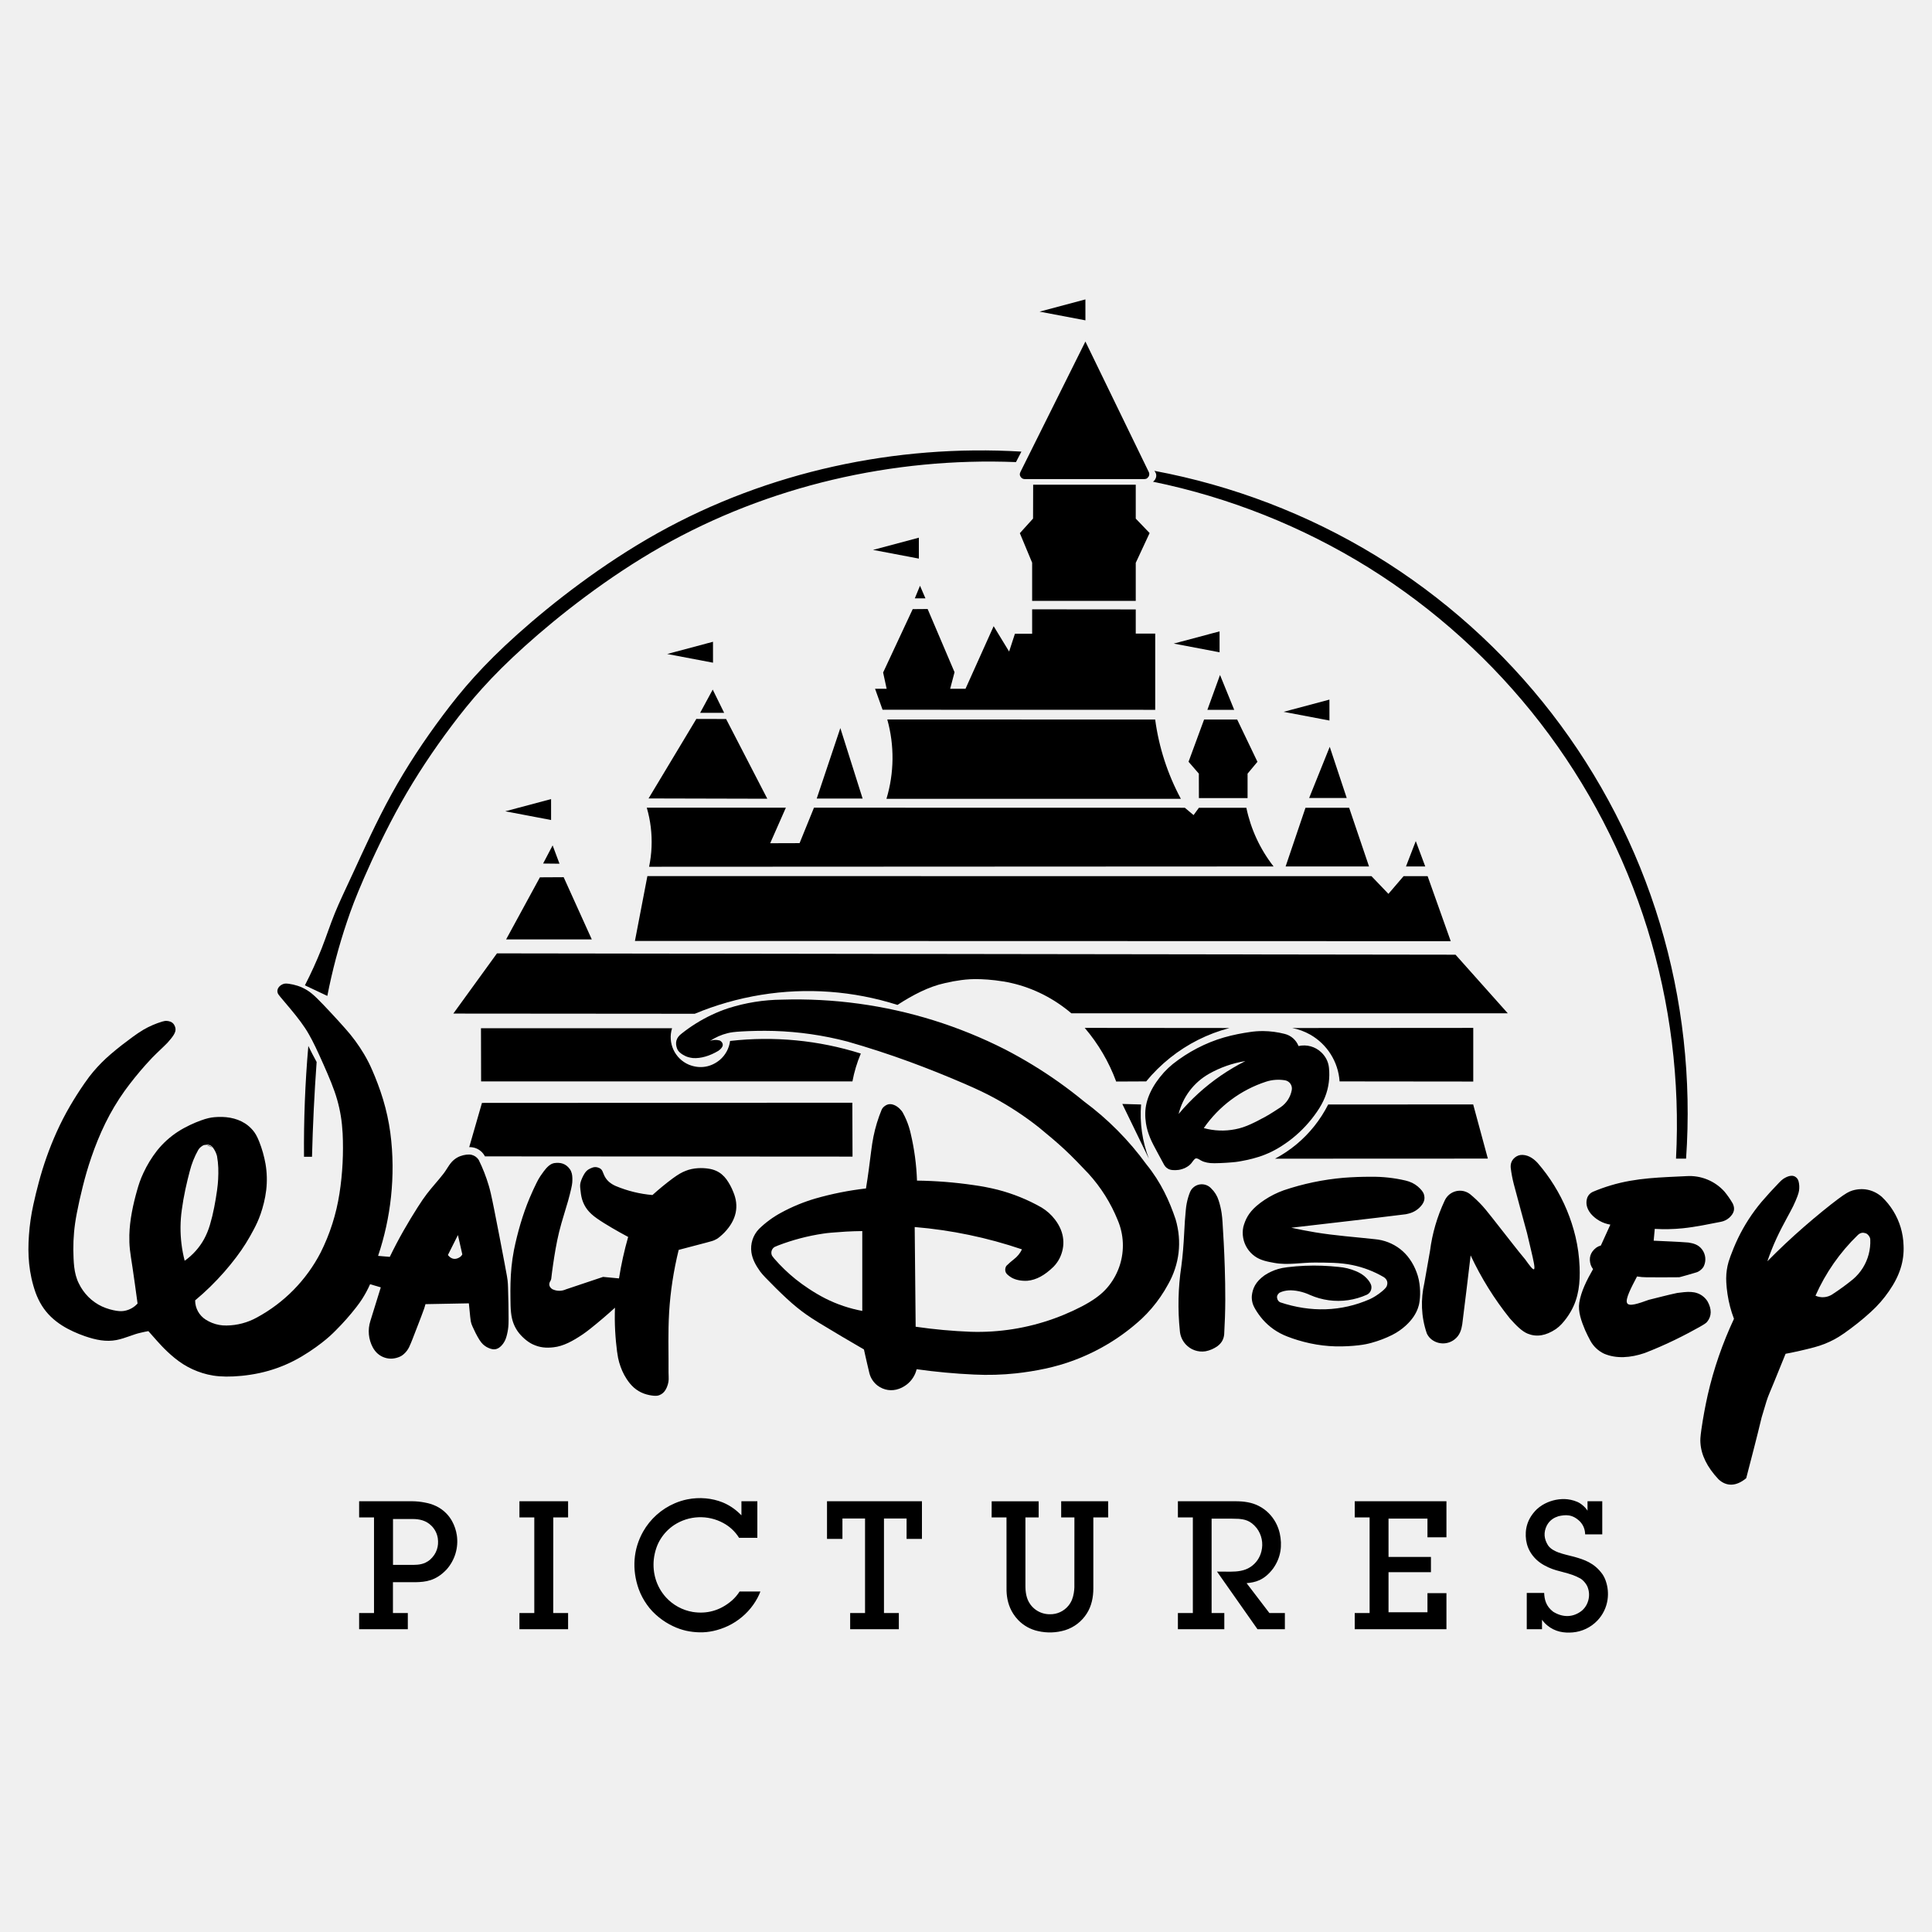
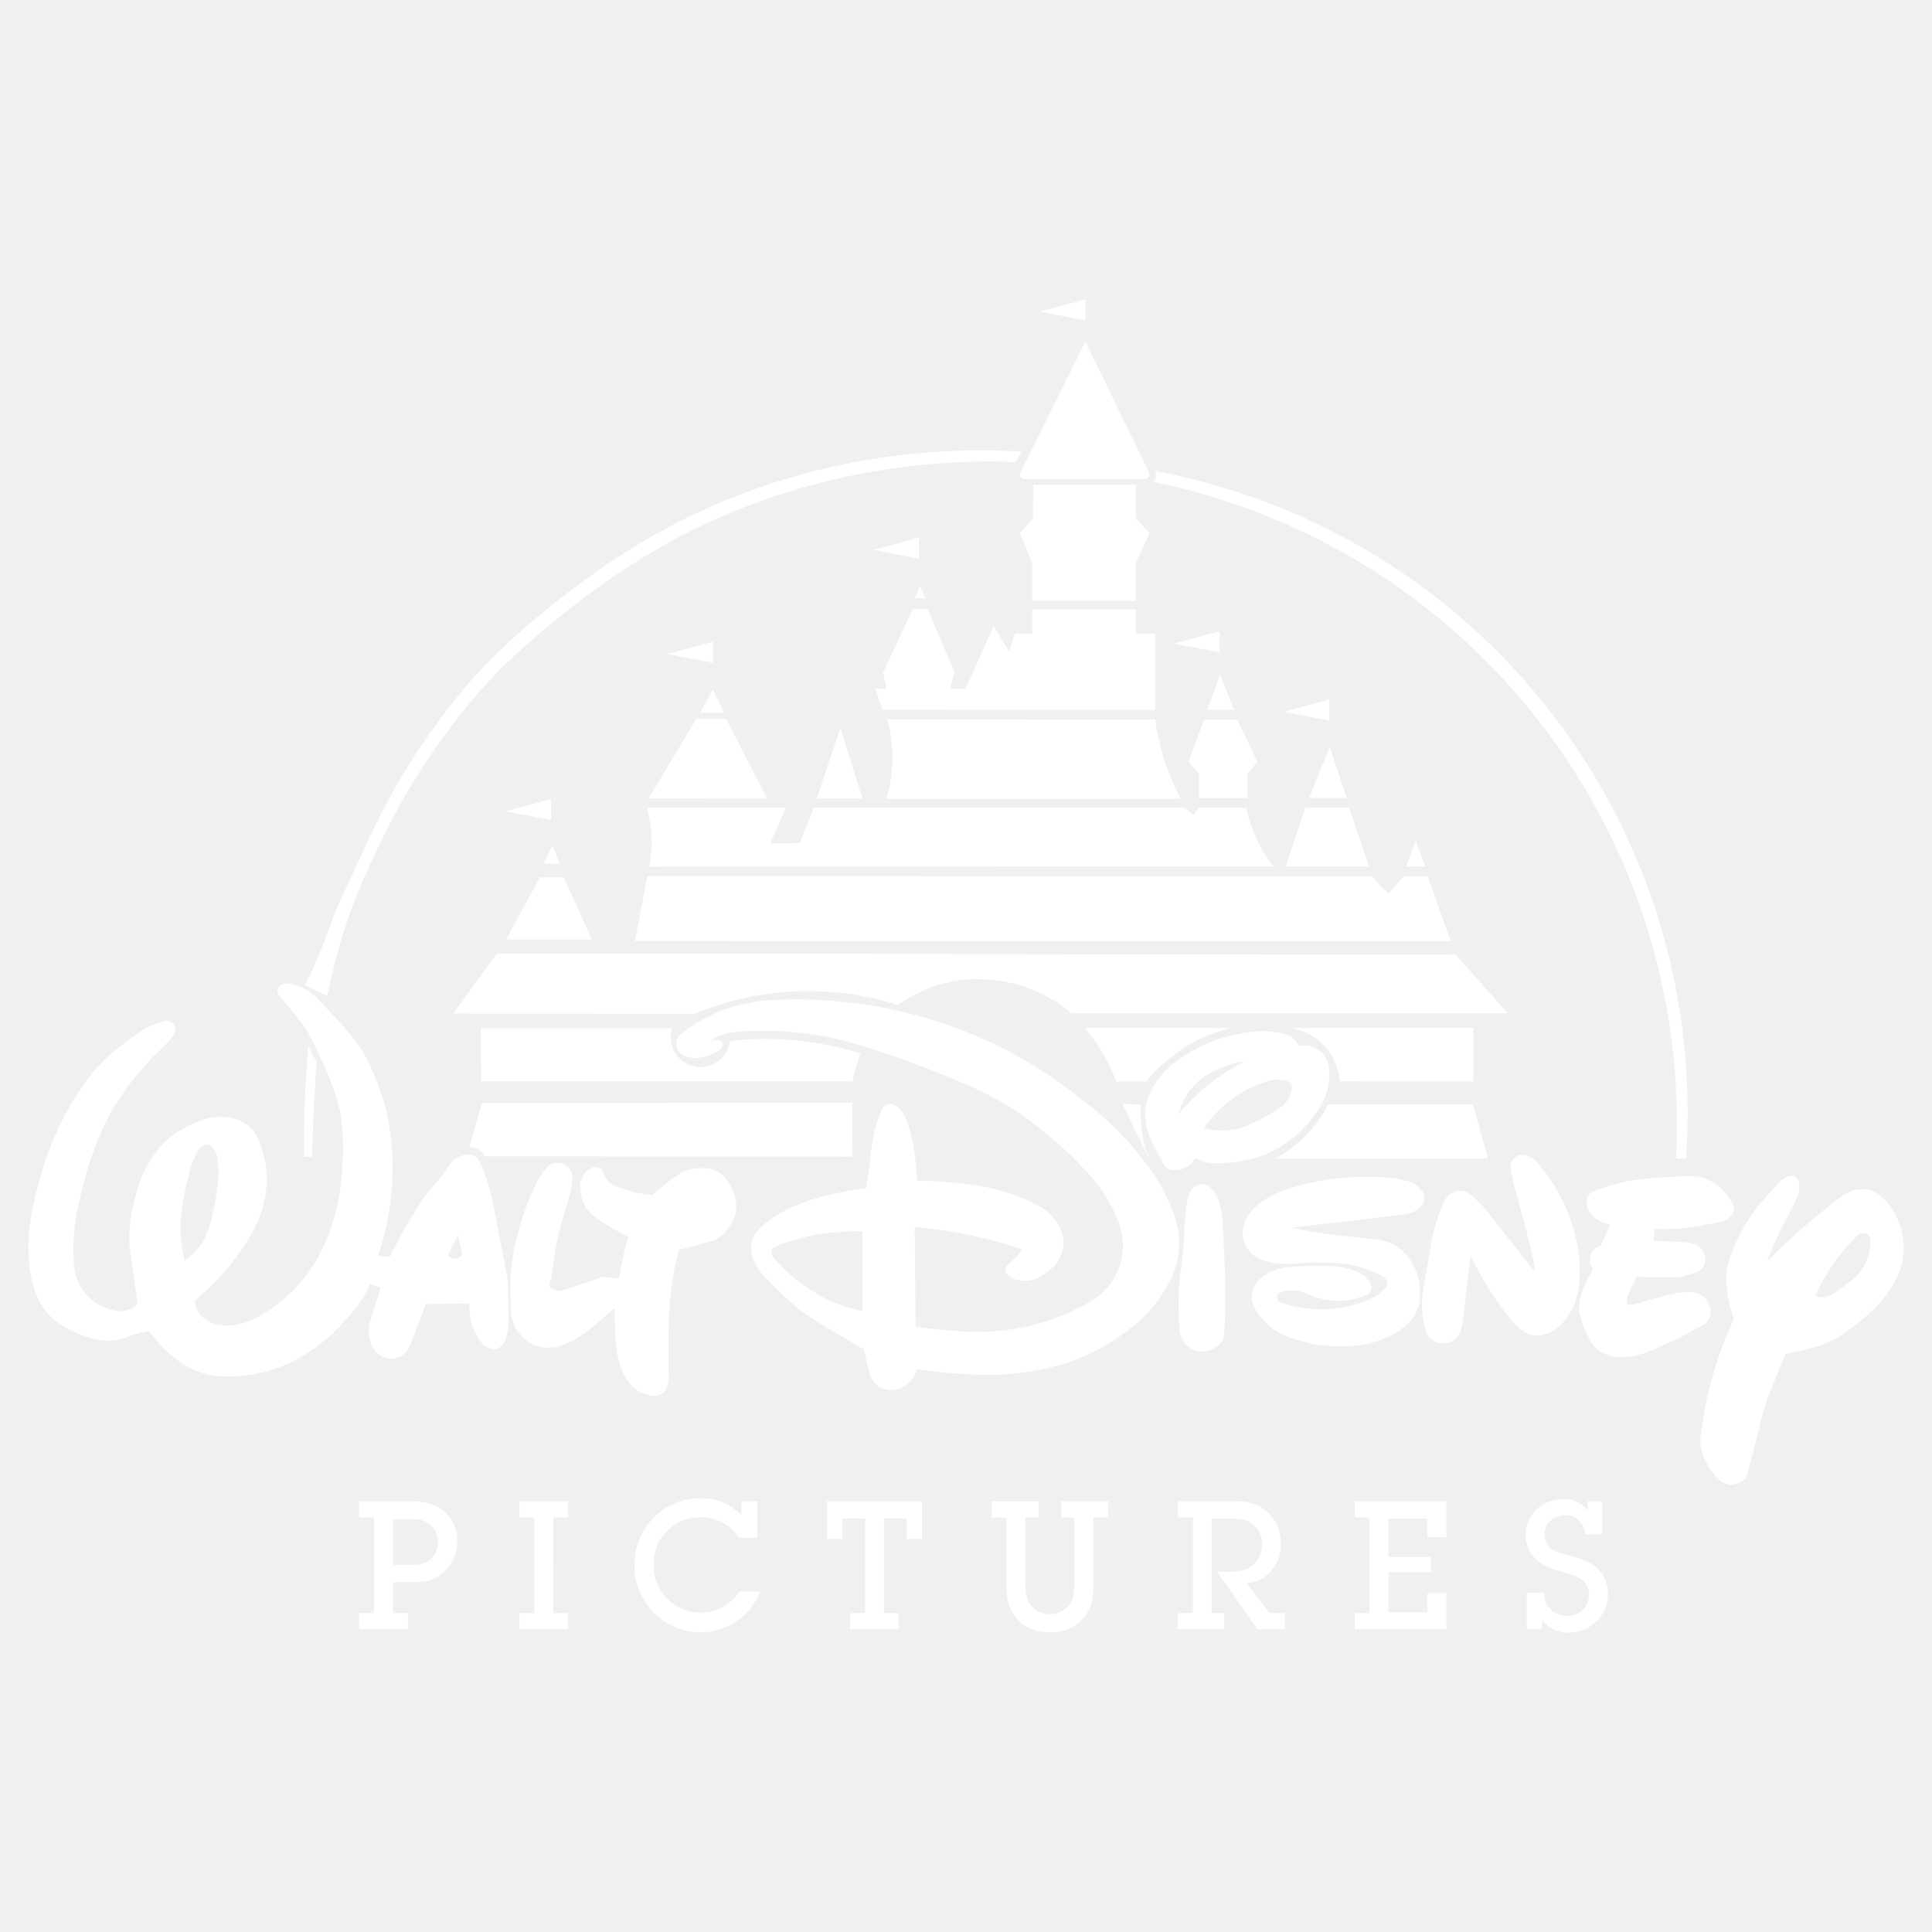
<svg xmlns="http://www.w3.org/2000/svg" width="2500" height="2500" viewBox="0 0 192.756 192.756">
-   <g fill-rule="evenodd" clip-rule="evenodd">
+   <g fill="white" fill-rule="evenodd" clip-rule="evenodd">
    <path fill="#fff" fill-opacity="0" d="M0 0h192.756v192.756H0V0z" />
    <path d="M59.043 93.725l-2.807-6.207-2.369.013-3.373 6.196 8.549-.002zM54.186 86.155l1.635.017-.685-1.827-.95 1.81zM64.59 87.408l-1.243 6.472 81.393.021-2.306-6.485h-2.399l-1.512 1.764-1.689-1.764-72.244-.008zM76.554 79.69l-4.11-7.954-2.97-.008-4.767 7.933 11.847.029zM142.197 86.447l-.945-2.53-.977 2.53h1.922zM115.256 70.819v-7.605h-1.942v-2.412l-10.337-.01v2.435h-1.717l-.58 1.778-1.543-2.531-2.809 6.247h-1.53l.437-1.655-2.685-6.305-1.489.012-2.952 6.325.352 1.623h-1.155l.749 2.091 27.201.007zM91.789 58.439l-.518 1.26h1.061l-.543-1.26zM113.314 59.949v-3.795l1.383-2.971-1.383-1.442v-3.383h-10.236l-.01 3.379-1.318 1.457 1.227 2.947v3.808h10.337zM69.854 71.119h2.395l-1.141-2.318-1.254 2.318zM54.982 81.812l-.001-2.089-4.571 1.219 4.572.87zM71.137 66.117l-.002-2.088-4.571 1.22 4.573.868zM91.676 55.732l-.002-2.088-4.571 1.219 4.573.869zM121.678 65.079l-.002-2.088-4.572 1.219 4.574.869zM132.639 71.887l-.002-2.088-4.571 1.22 4.573.868zM56.679 151.393v-1.614h-4.855v1.614h1.483v9.54h-1.483v1.614h4.855v-1.614h-1.484l.005-9.54h1.479zM90.45 151.502v2.032h1.533v-3.755h-9.472v3.755h1.539v-2.032h2.256v9.431h-1.485v1.614h4.857v-1.614h-1.484v-9.431h2.256zM75.867 158.782h-2.074a4.331 4.331 0 0 1-.752.886c-1.221 1.062-2.567 1.368-3.92 1.158a4.684 4.684 0 0 1-2.692-1.473c-.972-1.086-1.328-2.449-1.202-3.748a5.33 5.33 0 0 1 .257-1.167c.12-.349.264-.641.437-.913a4.6 4.6 0 0 1 1.345-1.377 4.784 4.784 0 0 1 4.887-.201 4.167 4.167 0 0 1 1.584 1.482h1.823v-3.65h-1.587v1.406a9.011 9.011 0 0 0-.198-.193 5.318 5.318 0 0 0-1.693-1.105c-1.026-.412-2.285-.545-3.521-.293-.419.086-.83.214-1.223.382a6.634 6.634 0 0 0-3.179 2.84c-.978 1.743-1.133 3.757-.435 5.726.2.546.473 1.065.809 1.539.669.967 1.678 1.723 2.602 2.157.928.441 1.757.594 2.645.62.877.024 1.882-.174 2.883-.65.495-.238.96-.54 1.38-.895.85-.709 1.5-1.661 1.824-2.531zM142.418 160.857h-3.885v-3.999h4.233v-1.52h-4.233v-3.828h3.885v1.866h1.894v-3.597h-9.15v1.614h1.484v9.54h-1.484v1.614h9.15v-3.597h-1.894v1.907zM110.566 151.393l-.006-1.613h-4.686v1.613h1.32c-.002 2.328.004 4.656-.004 6.984-.012.317-.066.796-.236 1.222-.088.216-.209.42-.357.601a2.316 2.316 0 0 1-1.846.854 2.39 2.39 0 0 1-1.414-.445 2.375 2.375 0 0 1-.531-.528c-.424-.568-.502-1.267-.5-1.913v-6.773h1.322v-1.613H98.94l-.006 1.613h1.484c.002 2.434-.004 4.865.004 7.299.02.763.193 1.571.672 2.316.137.214.309.433.5.631a3.89 3.89 0 0 0 1.957 1.09 5.239 5.239 0 0 0 2.727-.091 3.96 3.96 0 0 0 2.159-1.672c.477-.743.645-1.642.645-2.489v-7.084h1.484v-.002zM126.648 160.933l-2.275-2.981c.842-.076 1.732-.257 2.639-1.45.795-1.11.932-2.306.67-3.519a4.298 4.298 0 0 0-.395-1.059 4.09 4.09 0 0 0-.707-.955 3.854 3.854 0 0 0-.971-.709c-.715-.379-1.539-.479-2.322-.48h-5.768v1.613h1.492v9.54h-1.492v1.614h4.631v-1.614h-1.268v-9.415c.898.005 1.793-.019 2.693.017.549.054 1.164.121 1.809.928a2.72 2.72 0 0 1 .471 2.297 2.581 2.581 0 0 1-1.096 1.577c-.59.398-1.322.466-2 .469l-1.338-.009 4.041 5.752h2.73v-1.614h-1.544v-.002zM153.846 162.547v-.943c.152.209.33.4.529.565.781.64 1.658.77 2.527.698a3.861 3.861 0 0 0 2.471-1.185 3.8 3.8 0 0 0 1.014-2.093 3.962 3.962 0 0 0-.179-1.857 2.823 2.823 0 0 0-.324-.663c-.83-1.162-1.861-1.47-2.816-1.744-.535-.142-1.07-.251-1.562-.429-.324-.121-.811-.338-1.066-.729-.387-.622-.465-1.266-.109-1.978.307-.56.748-.783 1.154-.916.689-.153 1.389-.229 2.16.538.371.404.492.835.506 1.272h1.707v-3.305h-1.471v.947c-.217-.361-.668-.74-1.033-.888a3.486 3.486 0 0 0-1.273-.276 4.116 4.116 0 0 0-2.199.598 3.643 3.643 0 0 0-.562.427c-.959.947-1.205 2.005-1.059 3.086.084.522.268 1.025.658 1.529.475.608 1.012.918 1.557 1.173 1.043.486 2.1.492 3.209 1.117.281.172.646.587.748.957.17.5.148 1.087-.127 1.637a2.06 2.06 0 0 1-.48.61c-.832.66-1.852.73-2.861.112-.738-.562-.873-1.231-.904-1.879h-1.736v3.617h1.521v.002zM65.005 84.508c-.028.661-.11 1.32-.244 1.968l62.304-.029a14.226 14.226 0 0 1-2.717-5.857h-4.732l-.533.732-.873-.732-37-.007-1.435 3.537-2.933.009 1.563-3.545H64.53a12.19 12.19 0 0 1 .475 3.924zM132.668 74.51l-2.055 5.108h3.75l-1.695-5.108zM134.605 80.594h-4.357l-1.982 5.853h8.322l-1.983-5.853zM148.443 115.593l-1.463-5.403-14.467.005a12.507 12.507 0 0 1-3.176 3.985 12.517 12.517 0 0 1-2.129 1.422l21.235-.009z" />
    <path d="M115.211 47.891a.71.71 0 0 1-.182.168 65.913 65.913 0 0 1 21.49 8.557 65.432 65.432 0 0 1 17.16 15.51 65.459 65.459 0 0 1 10.678 20.519 65.913 65.913 0 0 1 2.859 22.954h1.004c.551-7.891-.328-15.887-2.611-23.46s-5.971-14.724-10.809-20.984c-4.84-6.26-10.832-11.628-17.586-15.745s-14.27-6.981-22.045-8.435c.222.267.274.571.042.916zM108.291 34.075l-6.473 12.995c-.09.18-.131.387.115.622.094.075.209.11.32.106h11.902c.141-.01.266.003.441-.244a.485.485 0 0 0-.004-.504l-6.301-12.975zM108.291 29.872l-4.572 1.22 4.574.868-.002-2.088zM101.906 45.057c-6.272-.375-12.599.124-18.733 1.485s-12.079 3.586-17.546 6.638c-5.468 3.053-10.46 6.932-13.976 10.079-3.516 3.146-5.556 5.561-7.446 8.081-1.889 2.521-3.628 5.147-5.142 7.896-1.514 2.748-2.803 5.618-3.724 7.615s-1.474 3.125-1.939 4.274c-.466 1.149-.844 2.322-1.318 3.527a41.644 41.644 0 0 1-1.662 3.655l2.237 1.055a57.718 57.718 0 0 1 1.962-7.404c.407-1.212.849-2.412 1.72-4.406.872-1.995 2.173-4.783 3.677-7.46 1.504-2.676 3.21-5.241 5.062-7.704 1.851-2.462 3.846-4.823 7.275-7.911 3.429-3.088 8.293-6.903 13.619-9.93s11.112-5.266 17.093-6.681a67.933 67.933 0 0 1 18.298-1.763l.543-1.046zM121.721 67.343l-1.26 3.476h2.676l-1.416-3.476zM86.064 79.675l-2.223-7.035-2.356 7.032 4.579.003zM119.615 79.628h4.855v-2.44l.986-1.184-2.021-4.215h-3.303L118.582 76l1.027 1.184c.002.815.01 1.63.006 2.444zM88.442 79.697h29.373a23.183 23.183 0 0 1-2.563-7.907l-26.728-.01a14.203 14.203 0 0 1-.082 7.917zM47.991 114.869c.161.141.293.312.391.502l36.675.024-.019-5.377-36.953.02-1.271 4.414a1.683 1.683 0 0 1 1.177.417zM67.053 102.588H47.987L48 107.89h37.047c.174-.925.446-1.853.837-2.777a31.486 31.486 0 0 0-13.045-1.257 2.977 2.977 0 0 1-1.019 1.889c-.882.732-1.992.924-3.091.479a2.978 2.978 0 0 1-1.676-3.636zM122.67 102.565l-14.447-.013a17.655 17.655 0 0 1 3.139 5.353l2.992-.014c.709-.861 1.508-1.648 2.379-2.345a15.98 15.98 0 0 1 5.937-2.981zM75.925 99.258a29.34 29.34 0 0 1 13.615 1.002c1.538-.997 3.131-1.827 4.706-2.169a15.523 15.523 0 0 1 1.659-.308c.559-.073 1.121-.119 1.965-.088s1.969.139 3.062.388 2.156.64 3.16 1.148a14.39 14.39 0 0 1 2.799 1.868h43.543l-5.215-5.848-95.636-.133-4.354 6.006 24.086.019a29.505 29.505 0 0 1 6.61-1.885zM117.715 132.792a2.232 2.232 0 0 0 .571 1.321 2.21 2.21 0 0 0 1.988.705 3.042 3.042 0 0 0 1.193-.512c.465-.346.629-.76.67-1.179.066-1.134.104-2.269.109-3.404s-.02-2.271-.049-3.225c-.029-.953-.064-1.725-.104-2.495s-.086-1.542-.119-2.037a11.079 11.079 0 0 0-.092-.932 7.927 7.927 0 0 0-.295-1.255 2.85 2.85 0 0 0-.75-1.215 1.276 1.276 0 0 0-1.797-.072c-.291.254-.379.621-.488.948a6.217 6.217 0 0 0-.241 1.249c-.033.302-.068.712-.096 1.123-.029.41-.049.821-.074 1.302-.049.973-.133 2.14-.279 3.22a25.56 25.56 0 0 0-.147 6.458zM152.354 123.033a395.79 395.79 0 0 1-1.326-4.907l1.326 4.907zM146.986 102.553l-18.064.013c.627.118 1.236.34 1.791.654a5.824 5.824 0 0 1 2.938 4.672l13.336.014v-5.353h-.001z" />
    <path d="M152.354 123.033l.422 1.79c.193.829.389 1.658.287 1.796s-.5-.416-.896-.971a51.871 51.871 0 0 1-1.18-1.462c-.615-.78-1.566-1.998-2.133-2.718-.568-.718-.754-.938-.947-1.151a11.914 11.914 0 0 0-1.252-1.187 1.653 1.653 0 0 0-1.703-.175c-.18.085-.346.202-.486.345a1.743 1.743 0 0 0-.334.494 16.757 16.757 0 0 0-1.459 5.004l-.564 3.199c-.369 1.632-.34 3.342.246 5.044.082.172.195.345.367.508a1.862 1.862 0 0 0 2.384.097c.551-.421.691-.972.781-1.508.299-2.293.559-4.592.838-6.887a31.11 31.11 0 0 0 3.914 6.289c.598.669 1.191 1.286 1.787 1.524.891.356 1.805.204 2.807-.464.209-.148.402-.318.576-.506.346-.377.65-.793.904-1.238.816-1.4.943-2.941.885-4.449a15.77 15.77 0 0 0-.412-3.027 17.522 17.522 0 0 0-.859-2.642 17.14 17.14 0 0 0-1.27-2.47 17.114 17.114 0 0 0-1.645-2.237c-.529-.575-1.098-.848-1.697-.8-.148.02-.291.069-.42.145-.484.304-.605.721-.57 1.133.064.542.166 1.08.303 1.616l1.326 4.908zM158.727 121.105a3.256 3.256 0 0 0 1.939 1.076l-.947 2.083a1.483 1.483 0 0 0-.443.202c-.652.49-.766 1.092-.57 1.728.055.153.135.298.234.426-.635 1.108-1.201 2.239-1.375 3.345-.141.889.205 1.844.584 2.748.16.367.348.723.535 1.078a3.061 3.061 0 0 0 1.355 1.267c1.225.521 2.641.412 4.037-.061a39.377 39.377 0 0 0 2.996-1.301c.98-.475 1.941-.991 2.48-1.297.541-.305.66-.4.762-.513.484-.589.459-1.286.064-2.018a1.99 1.99 0 0 0-.4-.476c-.793-.684-1.742-.5-2.639-.394-.965.202-1.895.458-2.842.687-.984.354-1.969.709-2.162.321-.195-.389.398-1.521.992-2.652.324.051.65.082.977.081 1.078-.001 2.156.016 3.236-.004.02-.004.041-.008.186-.048.32-.086.99-.273 1.504-.432.271-.065.635-.356.758-.619a1.63 1.63 0 0 0-.18-1.683c-.371-.487-.871-.602-1.35-.681-1.154-.093-2.312-.123-3.471-.184l.109-1.178c.926.053 1.857.036 2.785-.059 1.336-.138 2.584-.41 3.836-.652.27-.056.549-.174.811-.401.494-.454.607-.9.338-1.438a8.753 8.753 0 0 0-.822-1.178 4.683 4.683 0 0 0-3.791-1.535c-2.52.131-4.963.149-7.527.916-.615.183-1.221.401-1.811.651a1.063 1.063 0 0 0-.537.541c-.181.476-.14 1.056.349 1.654zM128.832 122.49c3.809-.448 7.611-.868 11.424-1.345.377-.078.848-.185 1.33-.624.516-.491.623-.906.471-1.387-.062-.203-.277-.48-.607-.761a2.717 2.717 0 0 0-.539-.352 3.235 3.235 0 0 0-.674-.237 14.334 14.334 0 0 0-3.457-.378 33.812 33.812 0 0 0-2.727.101 25.534 25.534 0 0 0-5.973 1.248 8.851 8.851 0 0 0-1.912.956 7.866 7.866 0 0 0-.82.619c-.799.701-1.105 1.358-1.303 2.085a2.886 2.886 0 0 0 .386 2.117c.197.31.453.584.752.798.58.426 1.301.55 1.977.673 1.332.241 2.688-.043 4.027-.038 1.229.011 2.48-.01 3.723.247a10.28 10.28 0 0 1 3.17 1.219c.348.249.404.561.271.9-.104.249-.68.706-1.115.978a5.46 5.46 0 0 1-.541.298c-2.877 1.271-5.938 1.336-8.963.327-.09-.049-.176-.091-.268-.269-.074-.2-.123-.427.188-.688.297-.152.625-.216.945-.238.584-.027 1.373.118 2.109.463a6.981 6.981 0 0 0 3.805.516 6.994 6.994 0 0 0 1.861-.545.787.787 0 0 0 .371-.363.839.839 0 0 0 .074-.515c-.049-.25-.277-.626-.723-1.001-.467-.37-1.076-.604-1.67-.754a6.05 6.05 0 0 0-.857-.139 25.167 25.167 0 0 0-1.635-.119 22.1 22.1 0 0 0-3.478.147c-.43.053-.68.105-.924.177a4.881 4.881 0 0 0-.715.269 4.798 4.798 0 0 0-.645.36c-.922.659-1.191 1.321-1.275 2.039a2.16 2.16 0 0 0 .049.636c.047.209.125.41.299.707.172.297.441.688.752 1.043.312.354.668.672 1.053.947a6.3 6.3 0 0 0 1.414.748c.613.241 1.424.493 2.252.67.826.177 1.67.279 2.514.302.846.022 1.691-.034 2.297-.104s.969-.154 1.328-.254a11.33 11.33 0 0 0 2.036-.776c.285-.146.516-.283.736-.438.221-.153.432-.321.631-.503.643-.594.992-1.144 1.203-1.716.076-.205.137-.416.18-.775.094-.715.068-1.879-.309-2.835a5.602 5.602 0 0 0-.689-1.314 4.678 4.678 0 0 0-.959-1.004 4.806 4.806 0 0 0-2.521-.975c-1.977-.218-3.963-.354-5.949-.683a50.7 50.7 0 0 1-2.38-.46zM55.179 126.181c.146-.998.328-2.138.604-3.271.143-.582.312-1.156.468-1.669.156-.513.296-.964.424-1.419.127-.454.242-.912.311-1.219.131-.579.121-.733.118-1.076-.007-.282-.051-.588-.243-.873-.432-.604-.993-.688-1.554-.613-.43.067-.772.448-1.059.828a8.302 8.302 0 0 0-.33.464 5.78 5.78 0 0 0-.387.683c-.182.363-.445.926-.686 1.499-.7 1.654-1.219 3.497-1.567 5.198-.108.56-.19 1.124-.247 1.69-.108 1.092-.116 2.149-.102 3.15.005.482.012.965.056 1.387.043.422.124.782.257 1.123s.317.663.546.948c.441.535.946.917 1.36 1.111.707.333 1.336.38 2.072.298.986-.105 1.935-.629 2.918-1.29.228-.156.449-.319.776-.578a49.364 49.364 0 0 0 2.441-2.08 25.66 25.66 0 0 0 .019 2.304c.042.767.119 1.531.189 2.058.07.526.132.813.214 1.096.179.598.386 1.102.74 1.647.188.288.43.602.722.86.292.259.633.463 1 .599s.758.202 1.022.22.4-.014.528-.064c.224-.096.431-.219.623-.543.167-.288.288-.669.302-1.018.008-.182-.009-.364-.014-.708s.001-.85-.001-1.354c-.001-.506-.011-1.011-.011-1.788 0-.776.01-1.825.072-2.871.125-2.067.447-4.148.952-6.209 1.08-.278 2.159-.562 2.745-.721.587-.157.681-.189.773-.228s.181-.082.267-.132c.176-.097.474-.342.782-.655 1.199-1.254 1.487-2.625.875-4.056a5.707 5.707 0 0 0-.673-1.242 2.843 2.843 0 0 0-.462-.497 2.427 2.427 0 0 0-.57-.357 2.698 2.698 0 0 0-.734-.211c-.612-.104-1.527-.104-2.301.211-.377.145-.733.344-1.289.75a27.278 27.278 0 0 0-2.029 1.666 12.131 12.131 0 0 1-3.637-.889 2.616 2.616 0 0 1-.673-.406 1.96 1.96 0 0 1-.435-.529c-.11-.201-.18-.425-.249-.565-.148-.28-.292-.291-.448-.357a.828.828 0 0 0-.548.009c-.261.105-.537.191-.797.608-.143.227-.305.575-.378.837s-.057.437-.028.717c.029.281.069.669.182 1.036.237.74.649 1.298 1.473 1.873.412.292.945.618 1.482.935.538.315 1.081.62 1.632.911a34.945 34.945 0 0 0-.915 4.137l-1.586-.15-3.698 1.24c-.42.189-.897.211-1.375-.019-.331-.228-.386-.536-.154-.863l.052-.163c.052-.463.113-.923.183-1.41zM20.605 114.232l-.025-.001.666.269a1.837 1.837 0 0 0-.641-.268z" />
    <path d="M50.727 130.055a89.375 89.375 0 0 0-.039-1.572 9.35 9.35 0 0 0-.047-.746c-.02-.18-.047-.358-.302-1.712a579.624 579.624 0 0 0-1.037-5.367c-.297-1.487-.409-1.932-.539-2.372a16.168 16.168 0 0 0-1-2.56 1.203 1.203 0 0 0-.303-.321 1.218 1.218 0 0 0-.4-.186c-.295-.074-.731-.023-1.169.14a2.187 2.187 0 0 0-.636.388c-.438.369-.686.977-1.098 1.464-.222.286-.457.562-.724.874a25.14 25.14 0 0 0-.846 1.031c-.28.365-.541.746-.93 1.356s-.905 1.45-1.393 2.308a44.594 44.594 0 0 0-1.375 2.617l-1.167-.098a27.668 27.668 0 0 0 1.29-5.901c.216-2.039.221-4.2-.072-6.398-.153-1.118-.393-2.225-.719-3.305s-.739-2.134-1.067-2.886a13.694 13.694 0 0 0-.835-1.644 16.3 16.3 0 0 0-1.885-2.562c-.411-.47-.911-1.013-1.414-1.553s-1.009-1.077-1.4-1.457c-.391-.38-.667-.604-.966-.791s-.62-.339-.956-.449a5.312 5.312 0 0 0-.913-.207c-.403-.051-.513.008-.74.134-.328.223-.432.511-.332.813.023.065.058.127.272.387.214.261.609.719.997 1.184.744.89 1.387 1.732 1.825 2.511.216.374.416.756.66 1.264.243.506.529 1.137.81 1.77.543 1.229 1.045 2.394 1.36 3.502.155.54.277 1.088.367 1.642s.148 1.112.181 1.729c.095 1.9-.003 4.013-.319 6.014a19.908 19.908 0 0 1-1.87 5.859 15.433 15.433 0 0 1-6.355 6.486 6.401 6.401 0 0 1-3.039.805 3.632 3.632 0 0 1-1.454-.266 3.677 3.677 0 0 1-.633-.326 2.277 2.277 0 0 1-1.046-1.916 25.951 25.951 0 0 0 2.906-2.838c.865-.992 1.599-1.96 2.157-2.86.274-.439.53-.891.772-1.349.243-.459.473-.926.701-1.582.228-.658.453-1.505.555-2.369s.079-1.744-.066-2.602a11.653 11.653 0 0 0-.64-2.258c-.227-.563-.411-.855-.631-1.115a3.564 3.564 0 0 0-.764-.676c-.929-.592-2.024-.722-3.084-.626-.363.035-.723.104-1.34.327-.617.225-1.49.604-2.281 1.116a8.766 8.766 0 0 0-2.087 1.892 11.467 11.467 0 0 0-1.363 2.235c-.311.667-.468 1.17-.612 1.675-.417 1.454-.752 3.03-.787 4.514-.012.482.005.966.056 1.445.051.48.135.956.269 1.854.134.896.317 2.213.495 3.531a2.31 2.31 0 0 1-1.229.715c-.235.053-.48.07-.874.011-.395-.061-.938-.198-1.441-.43s-.964-.557-1.358-.949a4.917 4.917 0 0 1-.96-1.354c-.521-1.038-.519-2.221-.548-3.348a18.31 18.31 0 0 1 .074-1.753c.052-.582.133-1.162.279-1.926.145-.764.355-1.711.592-2.652.237-.941.5-1.876.864-2.932.363-1.056.828-2.232 1.384-3.365s1.204-2.222 1.938-3.248a33.277 33.277 0 0 1 2.097-2.598c.543-.61.807-.867 1.072-1.124l.722-.692a6.43 6.43 0 0 0 .71-.764c.444-.556.624-.916.31-1.428-.203-.287-.481-.342-.745-.362-.096-.004-.193.004-.416.067a8.838 8.838 0 0 0-1.887.816c-.75.449-1.439.992-2.138 1.521a28.78 28.78 0 0 0-1.14.932 15.129 15.129 0 0 0-1.726 1.738c-.258.305-.505.619-.897 1.187a35.412 35.412 0 0 0-1.421 2.232c-.493.846-.94 1.718-1.342 2.61a32.776 32.776 0 0 0-1.782 5.034 45.782 45.782 0 0 0-.533 2.189 20.847 20.847 0 0 0-.443 3.072c-.14 1.903-.022 3.774.667 5.727.167.45.372.884.626 1.288s.557.778.9 1.109c.701.673 1.486 1.129 2.226 1.468.377.175.763.33 1.156.466 1.113.384 2.134.586 3.166.385.905-.179 1.656-.57 2.422-.731.25-.061.501-.113.755-.156.292.339.589.672.889 1.004s.602.662 1.024 1.059.965.86 1.562 1.239c.597.378 1.25.673 1.929.884.68.211 1.385.338 2.345.348.96.01 2.174-.099 3.357-.356a13.982 13.982 0 0 0 3.406-1.217c1.074-.551 2.072-1.246 2.761-1.778s1.071-.902 1.444-1.28a24.345 24.345 0 0 0 2.022-2.288c.495-.639.723-1.021 1.003-1.529.136-.25.261-.506.376-.767l1.069.314-1.042 3.358a3.387 3.387 0 0 0 .249 2.642c.138.249.304.46.504.631.412.352.957.519 1.466.475.262-.022.518-.099.705-.181s.304-.169.413-.266c.51-.446.635-.95.85-1.448.396-1.038.82-2.083 1.189-3.114.045-.14.085-.281.124-.422l4.329-.081c.049.519.1 1.037.132 1.334.031.298.042.374.057.449a2.222 2.222 0 0 0 .175.531c.071.161.186.409.31.654.125.244.258.484.375.667.256.403.456.557.709.715.538.29 1.08.448 1.659-.327.172-.249.246-.422.32-.662.089-.294.167-.676.199-1.022.017-.178.025-.356.027-.742.002-.39-.004-.983-.015-1.576zm-32.301-4.271a12.827 12.827 0 0 1-.317-1.656 13.052 13.052 0 0 1 .032-3.438c.083-.629.205-1.325.352-2.017.147-.69.318-1.376.439-1.825a8.592 8.592 0 0 1 .836-2.1c.053-.093.119-.179.196-.253.192-.155.329-.294.616-.265l-.049-.021a.725.725 0 0 1 .715.289c.198.273.329.547.406.844.146.811.151 1.533.112 2.32-.017.312-.044.624-.107 1.089a31.18 31.18 0 0 1-.285 1.698 18.464 18.464 0 0 1-.428 1.76 7.416 7.416 0 0 1-.581 1.414 6.35 6.35 0 0 1-.845 1.189 6.38 6.38 0 0 1-1.092.972zm27.522-.407c-.477.356-.919.272-1.261-.163l1-1.993.438 1.932a.85.85 0 0 1-.177.224z" />
    <path d="M31.59 105.953a39.024 39.024 0 0 1-.828-1.596c-.32 3.682-.464 7.367-.431 11.055h.798c.08-3.154.233-6.308.461-9.459zM113.846 110.194l-1.873-.053 2.652 5.46a12.367 12.367 0 0 1-.779-5.407zM117.291 121.652c-.611-1.814-1.449-3.683-2.916-5.487a29.07 29.07 0 0 0-6.222-6.275 44.37 44.37 0 0 0-5.141-3.652 45.482 45.482 0 0 0-2.75-1.545 46.218 46.218 0 0 0-7.102-2.889 46.023 46.023 0 0 0-15.138-2.069 18.171 18.171 0 0 0-5.354.854c-.569.186-1.119.408-1.654.661a15.272 15.272 0 0 0-3.01 1.873c-.568.42-.661.94-.449 1.503.112.311.476.576.837.743.183.089.449.161.754.194.776.051 1.665-.207 2.532-.727.196-.137.507-.422.419-.688-.012-.119-.179-.327-.353-.351a1.488 1.488 0 0 0-.905.058 5.542 5.542 0 0 1 1.758-.775c.312-.078.632-.128 1.407-.173s2.007-.084 3.238-.048a32.85 32.85 0 0 1 7.295 1.054 88.879 88.879 0 0 1 6.192 2.014 106.87 106.87 0 0 1 5.455 2.18c1.407.608 2.21 1.001 2.997 1.427a31.28 31.28 0 0 1 4.473 2.949c.871.719 1.742 1.438 2.566 2.205.824.769 1.602 1.588 2.379 2.406a15.526 15.526 0 0 1 2.918 4.644 6.448 6.448 0 0 1 .205 4.495 6.508 6.508 0 0 1-1.072 2.019c-.473.603-1.053 1.119-1.982 1.678-.928.557-2.207 1.156-3.529 1.631a22.426 22.426 0 0 1-8.268 1.312 52.239 52.239 0 0 1-5.516-.505l-.096-9.947a44.767 44.767 0 0 1 10.702 2.228 2.703 2.703 0 0 1-.811.993c-.248.192-.49.403-.729.639a.664.664 0 0 0-.078.66c.033.072.078.141.174.229s.24.197.393.291c.416.24.992.354 1.586.322.906-.084 1.729-.543 2.609-1.395.25-.255.459-.548.619-.866.562-1.155.543-2.535-.475-3.855a4.906 4.906 0 0 0-.611-.661 4.941 4.941 0 0 0-.723-.534 17.837 17.837 0 0 0-4.371-1.771 22.896 22.896 0 0 0-2.404-.464 42.426 42.426 0 0 0-5.651-.447 24.044 24.044 0 0 0-.626-4.685 7.793 7.793 0 0 0-.445-1.385c-.125-.298-.205-.445-.32-.663-.138-.281-.505-.647-.841-.789-.336-.149-.713-.195-1.132.205a.938.938 0 0 0-.169.257 14.73 14.73 0 0 0-.812 2.673c-.092.457-.16.918-.231 1.466-.14 1.11-.305 2.461-.515 3.703a31.2 31.2 0 0 0-5.064 1.01 17.33 17.33 0 0 0-3.394 1.404 9.876 9.876 0 0 0-2.214 1.625 2.797 2.797 0 0 0-.758 2.339c.1.669.412 1.264.871 1.903.126.168.263.329.523.604.26.274.644.664 1.033 1.048.748.736 1.452 1.401 2.106 1.93.315.257.64.502.972.736.333.233.673.456 1.234.802a223.487 223.487 0 0 0 4.488 2.661l.123.552.163.719c.07.305.163.697.256 1.09a2.272 2.272 0 0 0 .801 1.232c.65.495 1.438.594 2.152.335.263-.095.538-.241.781-.43.243-.188.454-.419.621-.678s.29-.546.364-.846a61.424 61.424 0 0 0 5.727.531 26.91 26.91 0 0 0 4.211-.122c1.877-.211 3.932-.601 5.82-1.325a20.539 20.539 0 0 0 6.693-4.12c.352-.331.686-.682 1-1.05a13.777 13.777 0 0 0 1.637-2.386c1.128-1.997 1.401-4.25.747-6.484zm-34.937 7.9c-.582-.294-1.142-.632-1.636-.957s-.924-.637-1.339-.969a16.617 16.617 0 0 1-2.13-2.053c-.2-.234-.239-.312-.262-.394a.673.673 0 0 1 .197-.697c.062-.057.136-.101.465-.228a21.277 21.277 0 0 1 4.476-1.175c.306-.046.483-.065.841-.097a52.22 52.22 0 0 1 1.439-.105c.541-.03 1.083-.048 1.624-.053l.001 7.967a13.796 13.796 0 0 1-3.676-1.239zM132.592 106.543a2.376 2.376 0 0 0-.268-.898 2.583 2.583 0 0 0-.496-.65 2.495 2.495 0 0 0-2.273-.631 1.994 1.994 0 0 0-1.398-1.215 8.927 8.927 0 0 0-2.131-.279 8.31 8.31 0 0 0-1.375.104c-.656.094-1.609.265-2.535.533s-1.824.633-2.682 1.08c-.855.446-1.67.975-2.426 1.574a8.496 8.496 0 0 0-.873.823c-1.162 1.286-1.854 2.704-1.871 4.067-.01.361.023.724.068 1.021.09.566.223.962.404 1.426.189.471.488 1.012.805 1.602l.459.848c.113.214.172.324.248.419a.97.97 0 0 0 .281.236c.234.146.645.174 1.064.117.236-.036.469-.109.684-.217.215-.106.414-.246.576-.438.162-.193.289-.438.445-.486.158-.048.346.104.539.209s.391.166.594.206c.201.041.406.061.736.061.328 0 .781-.021 1.172-.045.389-.024.715-.053.939-.078s.35-.049.623-.101c.562-.099 1.549-.317 2.336-.648.799-.31 1.73-.842 2.686-1.598a12.394 12.394 0 0 0 2.469-2.66c.678-.975 1.055-1.925 1.182-2.934a6.324 6.324 0 0 0 .018-1.448zm-13.026 2.542a21.205 21.205 0 0 0-1.975 2.057 6.341 6.341 0 0 1 3.025-4.003 10.815 10.815 0 0 1 3.637-1.275 21.047 21.047 0 0 0-4.687 3.221zm9.315-.337a2.646 2.646 0 0 1-1.114 1.722c-.484.316-.967.633-1.469.917-.998.536-1.988 1.085-3.049 1.278a6.815 6.815 0 0 1-3.146-.115 12.125 12.125 0 0 1 6.214-4.632 4.026 4.026 0 0 1 1.881-.138.831.831 0 0 1 .683.968zM189.918 124.252a7.058 7.058 0 0 0-.287-1.79 6.956 6.956 0 0 0-1.887-3.057c-.854-.73-1.9-.934-2.936-.625-.332.104-.646.265-1.455.87s-2.111 1.655-3.371 2.754a65.117 65.117 0 0 0-3.652 3.435c.264-.771.564-1.53.906-2.27.34-.739.723-1.459 1.012-1.992.287-.533.48-.879.654-1.234s.326-.721.424-.98c.188-.499.193-.71.186-1.051-.008-.16-.033-.318-.066-.44s-.072-.208-.129-.282c-.377-.466-.914-.286-1.404.03a2.8 2.8 0 0 0-.396.356 41.852 41.852 0 0 0-1.768 1.936 17.466 17.466 0 0 0-2.348 3.63c-.311.651-.58 1.322-.75 1.786-.17.463-.24.718-.295.976a6.118 6.118 0 0 0-.123 1.652c.035.69.162 1.607.379 2.418.107.408.236.811.387 1.205a38.298 38.298 0 0 0-1.512 3.725 36.573 36.573 0 0 0-1.105 3.863 45.951 45.951 0 0 0-.631 3.429c-.113.8-.119 1.075-.1 1.349.074 1.196.646 2.418 1.809 3.648.793.739 1.771.714 2.76-.113.525-2.026 1.057-4.044 1.539-6.066l.486-1.617c.164-.538.41-1.049.727-1.837.318-.788.746-1.84 1.176-2.893a39.045 39.045 0 0 0 2.848-.645 9.237 9.237 0 0 0 1.986-.776c.303-.161.598-.34.988-.61s.879-.633 1.355-1.011a24.99 24.99 0 0 0 1.326-1.131 11.776 11.776 0 0 0 1.816-2.078c1.086-1.562 1.525-3.016 1.451-4.564zm-4.066 2.25c-.264.42-.59.799-.967 1.122a23.758 23.758 0 0 1-2.08 1.518 1.752 1.752 0 0 1-1.674.13 19.279 19.279 0 0 1 4.225-6.054c.291-.271.537-.25.768-.179.234.058.484.412.473.632a4.922 4.922 0 0 1-.745 2.831zM45.579 153.18a4.224 4.224 0 0 0-.482-1.426 3.591 3.591 0 0 0-.552-.744c-.651-.676-1.414-.962-2.172-1.104a6.625 6.625 0 0 0-1.231-.126h-5.311v1.613h1.484v9.54h-1.484v1.614h4.857v-1.614h-1.484v-3.077h2.256c.993-.022 2.007-.123 3.084-1.256a4.213 4.213 0 0 0 1.035-3.42zm-2.685 2.443c-.568.461-1.116.494-1.647.506H39.21v-4.577h1.964c.658.003 1.336.128 1.896.699a2.235 2.235 0 0 1 .609 1.22c.113.796-.108 1.55-.785 2.152z" />
  </g>
</svg>
